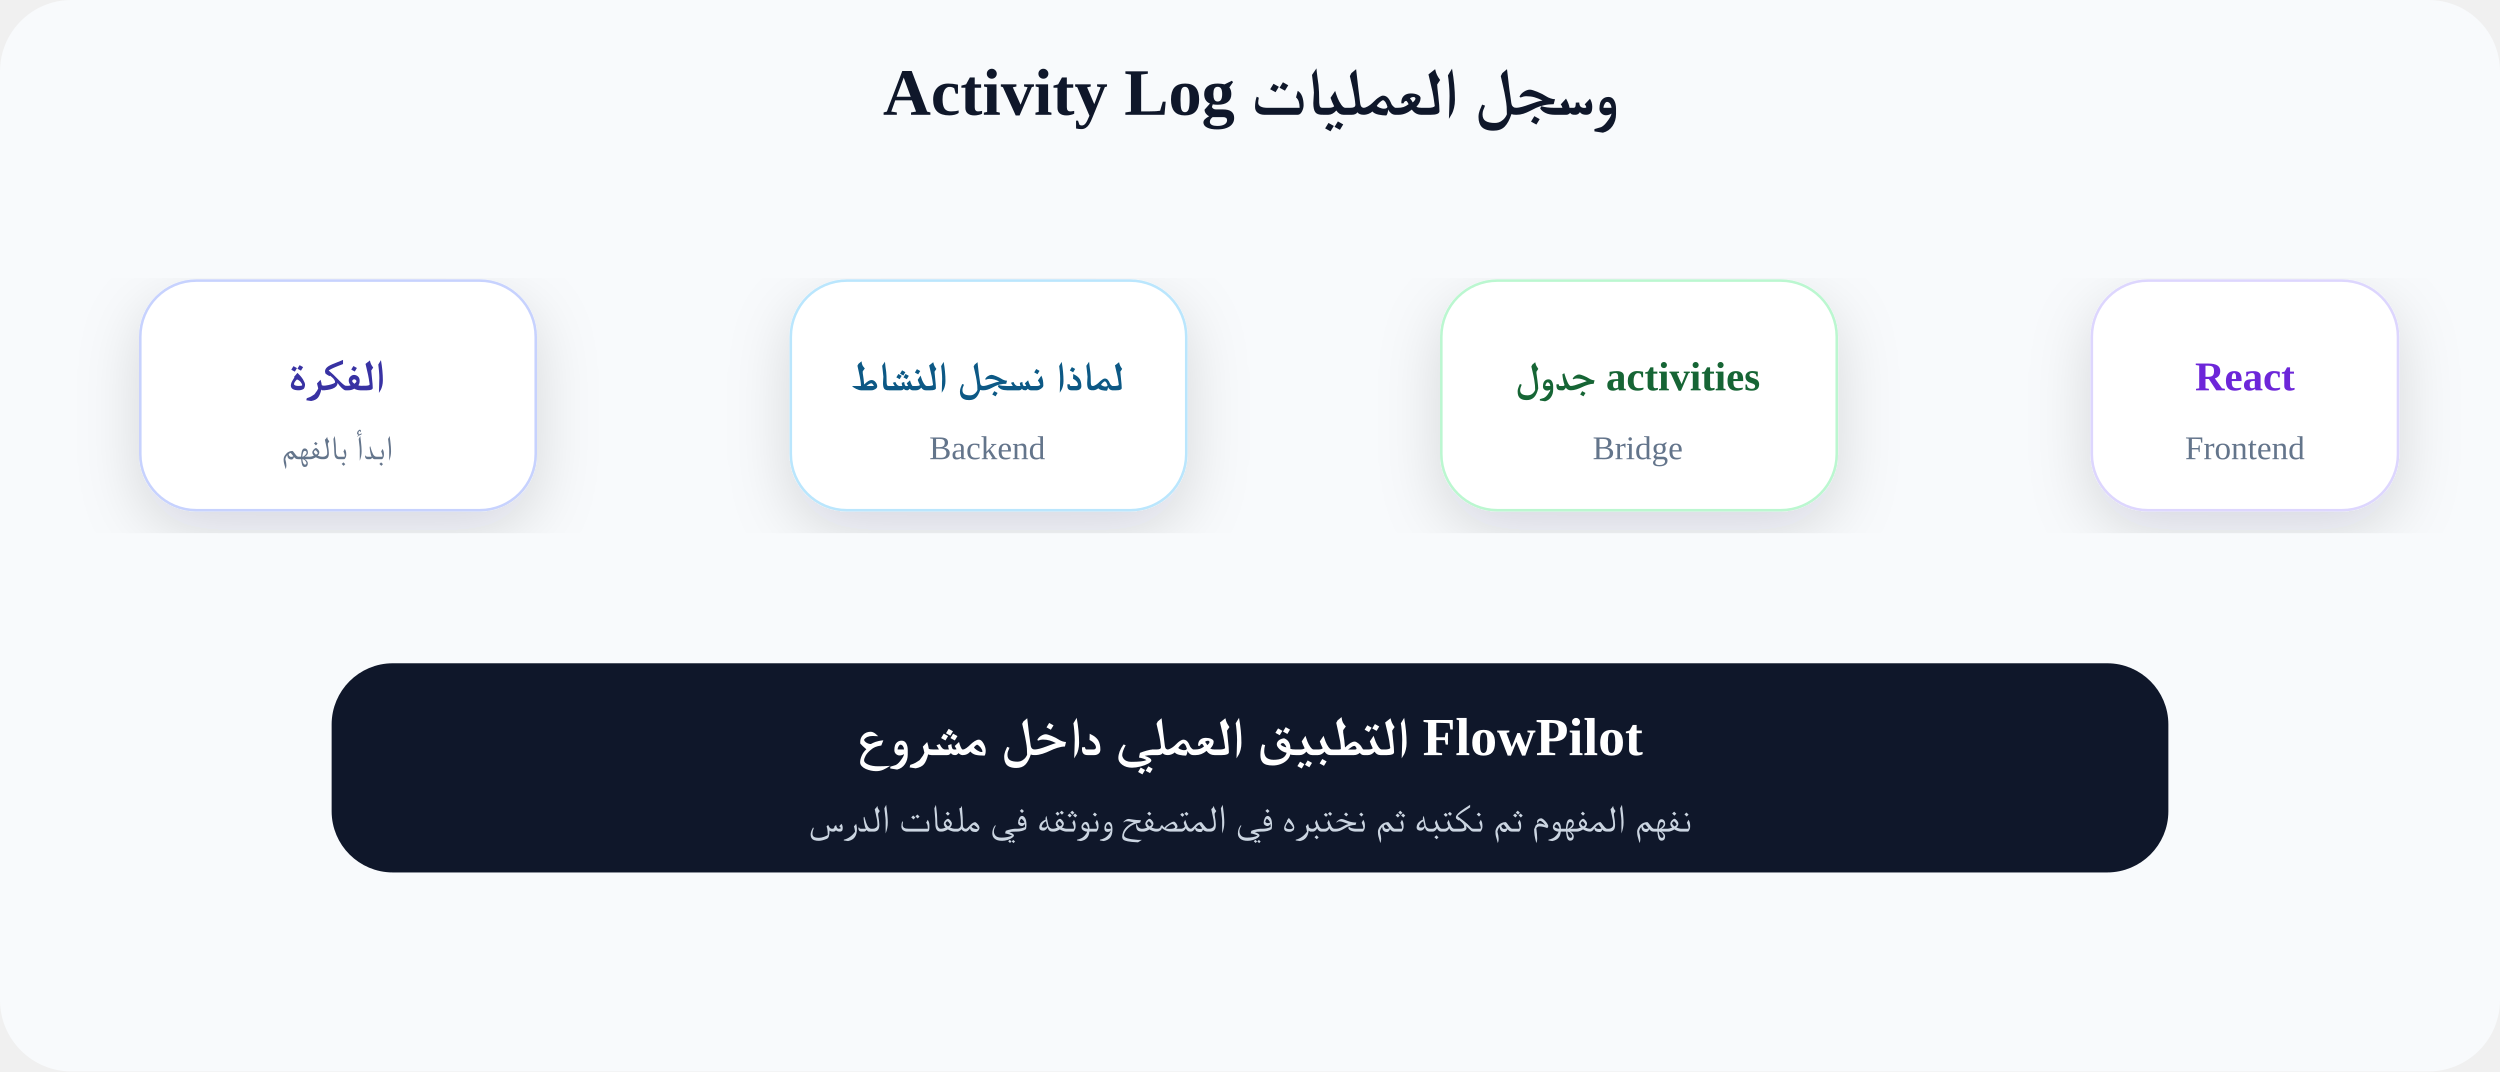
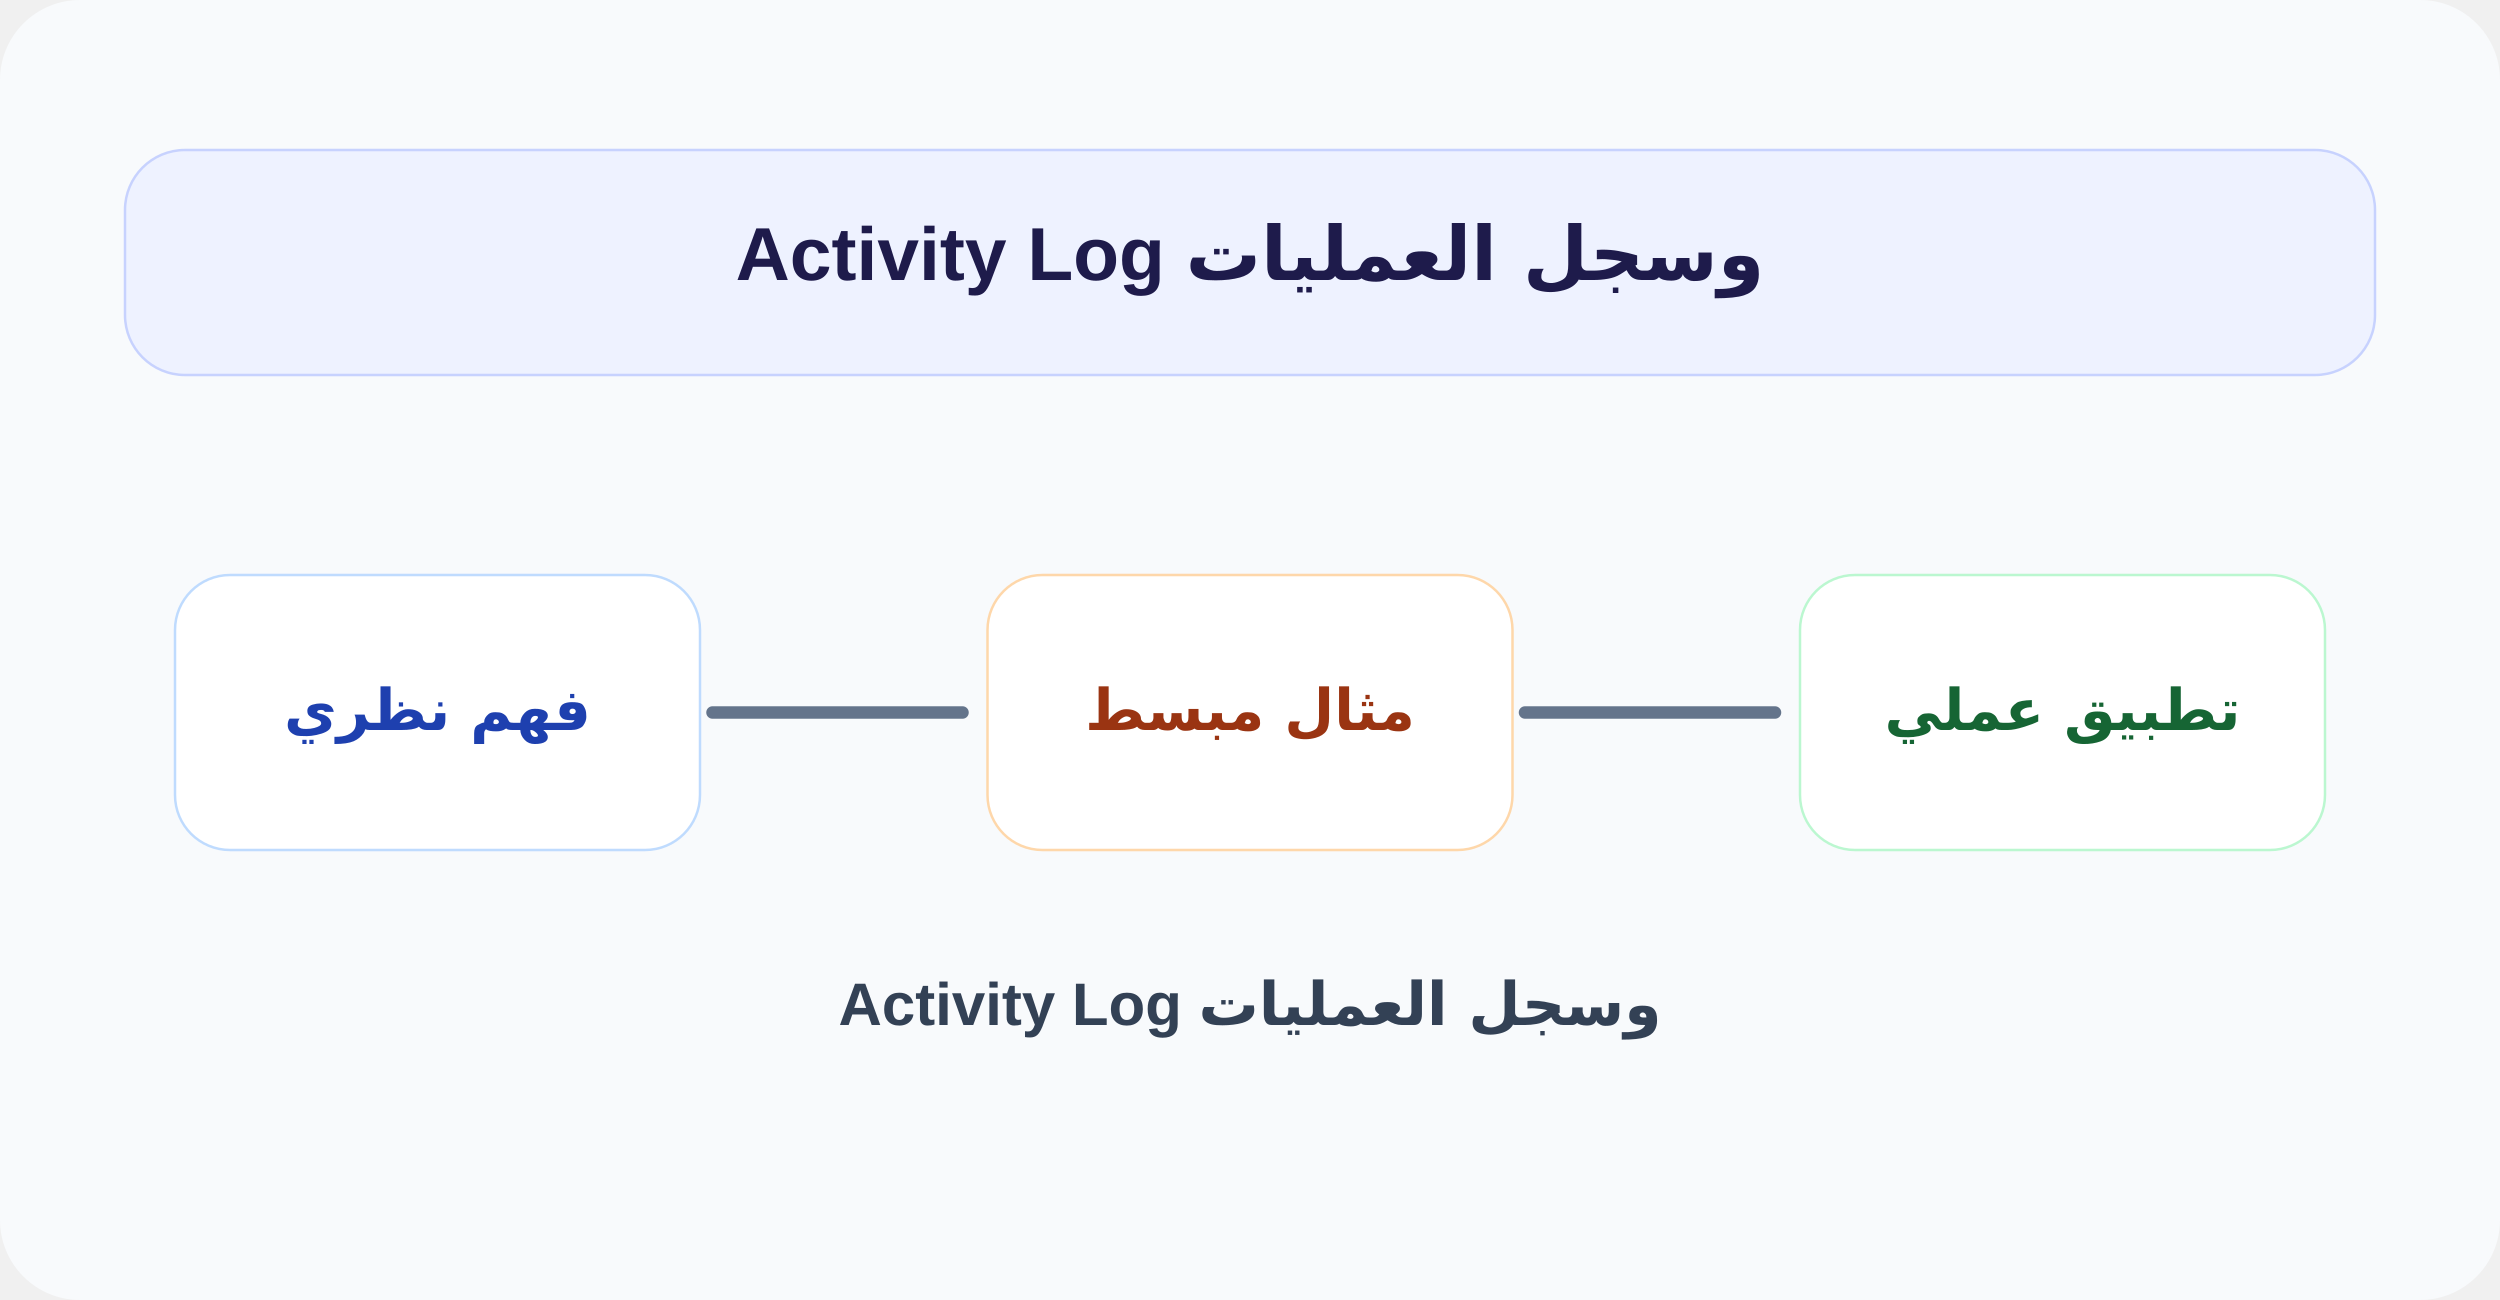
- <svg xmlns="http://www.w3.org/2000/svg" width="980" height="420" viewBox="0 0 980 420" role="img" aria-label="مخطط Activity Log وسجل العمليات">
-   <defs>
-     <linearGradient id="g" x1="0" x2="1">
-       <stop offset="0" stop-color="#4f46e5" />
-       <stop offset="1" stop-color="#06b6d4" />
-     </linearGradient>
-     <filter id="s">
-       <feDropShadow dx="0" dy="8" stdDeviation="12" flood-color="#0f172a" flood-opacity=".14" />
-     </filter>
-   </defs>
-   <rect width="980" height="420" rx="28" fill="#f8fafc" />
-   <text x="490" y="45" text-anchor="middle" font-size="26" font-weight="800" fill="#0f172a">Activity Log وسجل العمليات</text>
-   <g filter="url(#s)">
-     <rect x="55" y="110" width="155" height="90" rx="22" fill="white" stroke="#c7d2fe" />
-     <text x="132" y="153" text-anchor="middle" font-size="17" font-weight="800" fill="#3730a3">الفكرة</text>
-     <text x="132" y="180" text-anchor="middle" font-size="13" fill="#64748b">ابدأ بالفهم</text>
-     <path d="M220 155 H300" stroke="url(#g)" stroke-width="5" marker-end="url(#arrow)" />
-     <rect x="310" y="110" width="155" height="90" rx="22" fill="white" stroke="#bae6fd" />
-     <text x="387" y="153" text-anchor="middle" font-size="16" font-weight="800" fill="#075985">لماذا نسجل النشاط</text>
-     <text x="387" y="180" text-anchor="middle" font-size="13" fill="#64748b">Backend</text>
-     <path d="M475 155 H555" stroke="url(#g)" stroke-width="5" />
-     <rect x="565" y="110" width="155" height="90" rx="22" fill="white" stroke="#bbf7d0" />
-     <text x="642" y="153" text-anchor="middle" font-size="16" font-weight="800" fill="#166534">جدول activities</text>
-     <text x="642" y="180" text-anchor="middle" font-size="13" fill="#64748b">Bridge</text>
-     <path d="M730 155 H810" stroke="url(#g)" stroke-width="5" />
-     <rect x="820" y="110" width="120" height="90" rx="22" fill="white" stroke="#ddd6fe" />
-     <text x="880" y="153" text-anchor="middle" font-size="16" font-weight="800" fill="#6d28d9">React</text>
-     <text x="880" y="180" text-anchor="middle" font-size="13" fill="#64748b">Frontend</text>
+ <svg xmlns="http://www.w3.org/2000/svg" width="1000" height="520" viewBox="0 0 1000 520">
+   <rect width="1000" height="520" rx="32" fill="#f8fafc" />
+   <rect x="50" y="60" width="900" height="90" rx="24" fill="#eef2ff" stroke="#c7d2fe" />
+   <text x="500" y="112" text-anchor="middle" font-size="30" font-weight="900" fill="#1e1b4b" font-family="Arial">Activity Log وسجل العمليات</text>
+   <g font-family="Arial" font-size="23" font-weight="800">
+     <rect x="70" y="230" width="210" height="110" rx="22" fill="#fff" stroke="#bfdbfe" />
+     <text x="175" y="292" text-anchor="middle" fill="#1e40af">فهم نظري</text>
+     <rect x="395" y="230" width="210" height="110" rx="22" fill="#fff" stroke="#fed7aa" />
+     <text x="500" y="292" text-anchor="middle" fill="#9a3412">مثال مبسط</text>
+     <rect x="720" y="230" width="210" height="110" rx="22" fill="#fff" stroke="#bbf7d0" />
+     <text x="825" y="292" text-anchor="middle" fill="#166534">تطبيق عملي</text>
  </g>
-   <rect x="130" y="260" width="720" height="82" rx="24" fill="#0f172a" />
-   <text x="490" y="296" text-anchor="middle" font-size="21" font-weight="900" fill="white">التطبيق العملي داخل مشروع FlowPilot</text>
-   <text x="490" y="326" text-anchor="middle" font-size="15" fill="#cbd5e1">نفهم المفهوم ثم نكتبه ثم نختبره في المتصفح ونوثقه في ملفات الدرس</text>
+   <path d="M285 285 H385" stroke="#64748b" stroke-width="5" stroke-linecap="round" />
+   <path d="M610 285 H710" stroke="#64748b" stroke-width="5" stroke-linecap="round" />
+   <text x="500" y="410" text-anchor="middle" font-size="24" font-weight="800" fill="#334155" font-family="Arial">Activity Log وسجل العمليات</text>
</svg>
